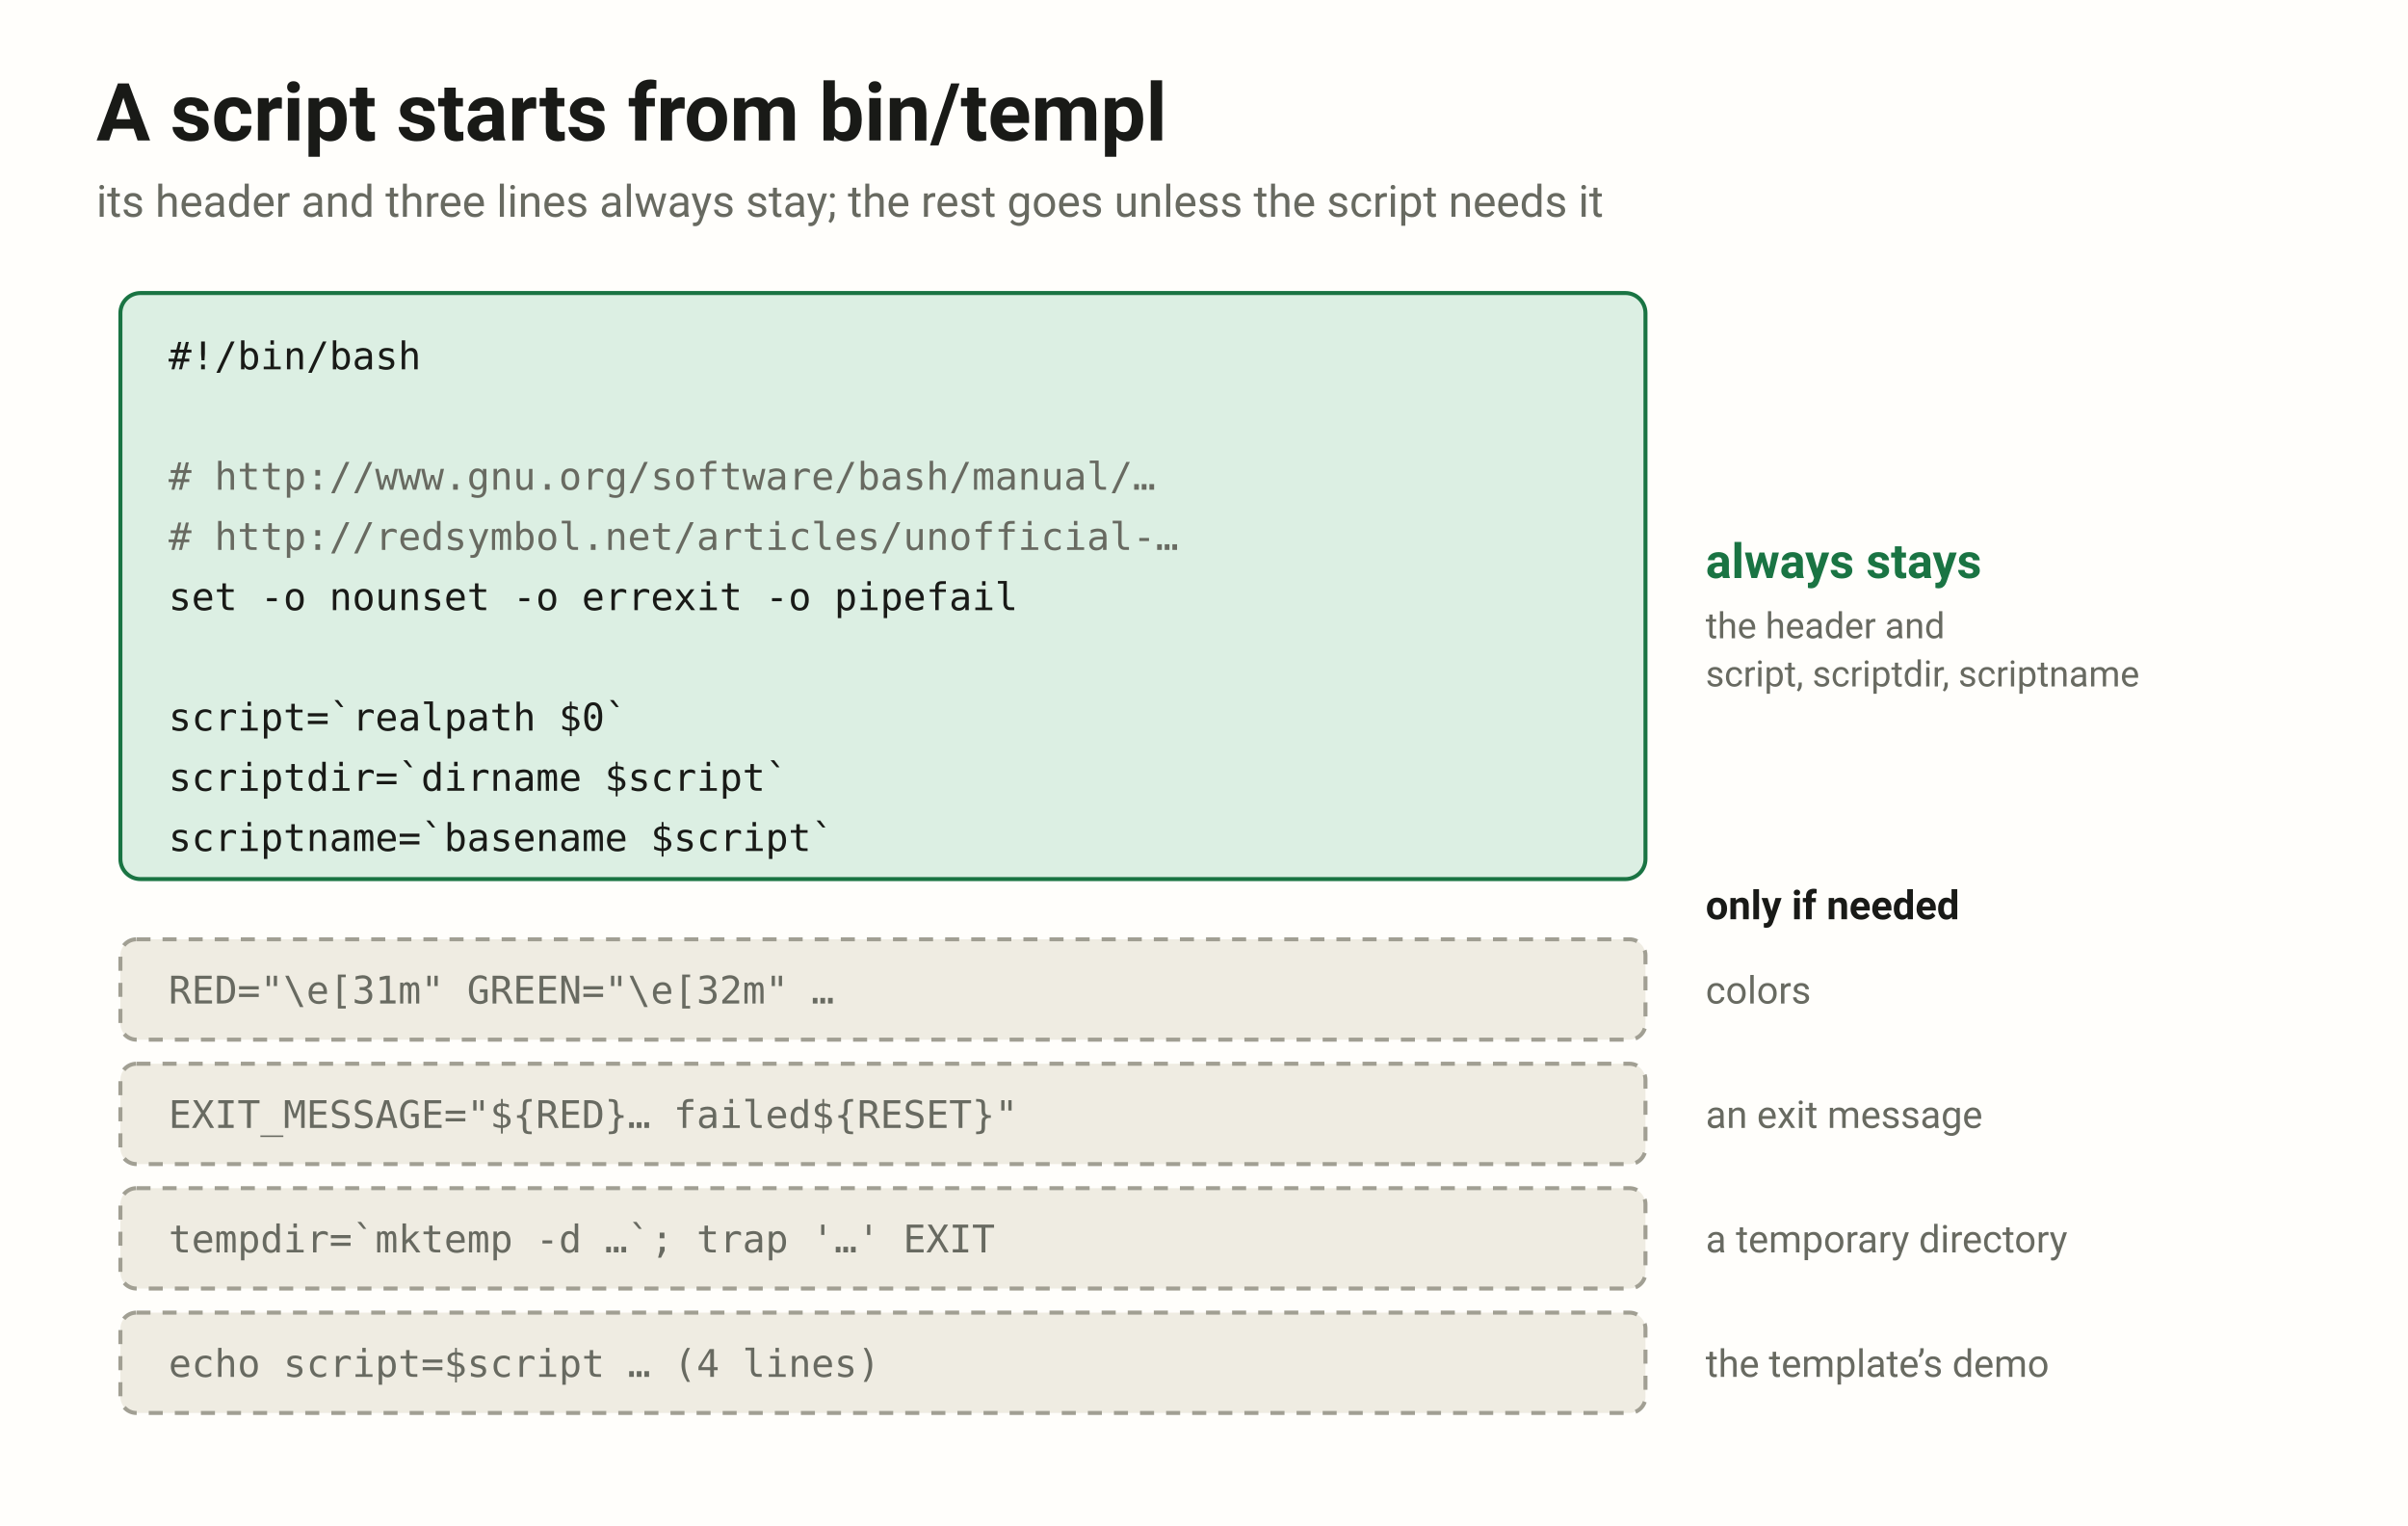
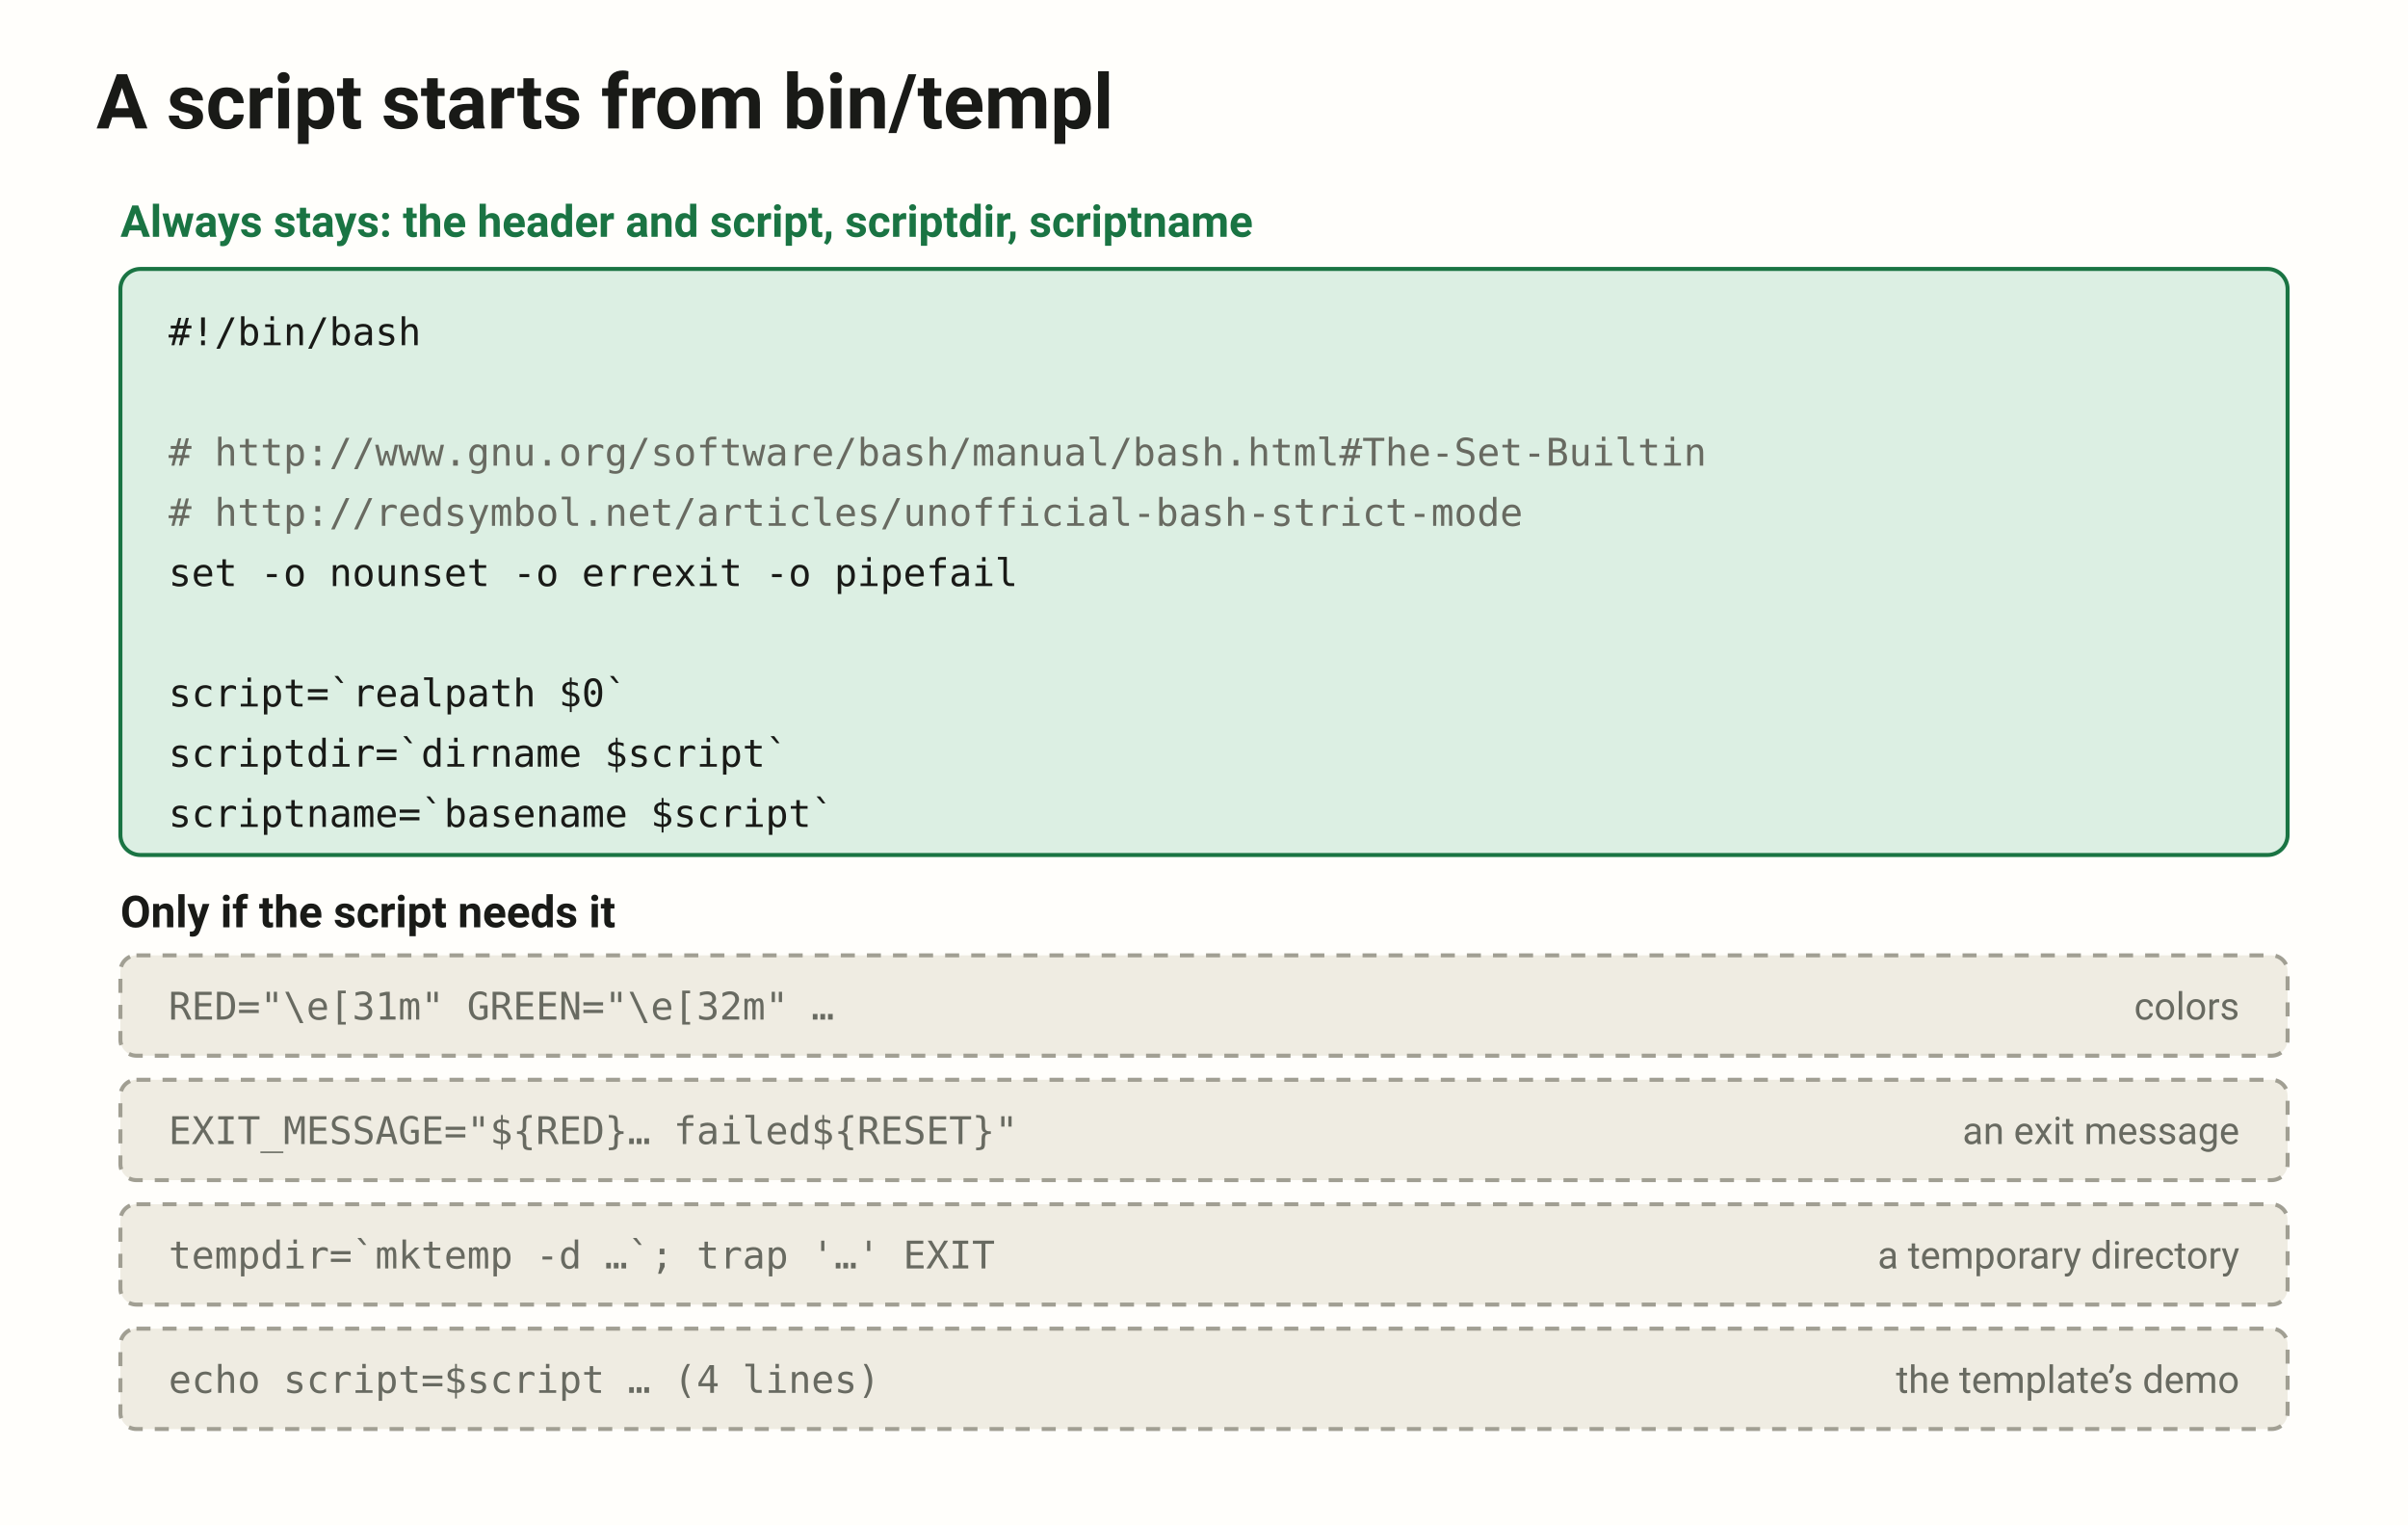
<svg xmlns="http://www.w3.org/2000/svg" width="1200" height="760" viewBox="0 0 1200 760" font-family="system-ui, -apple-system, 'Segoe UI', Roboto, sans-serif">
  <rect width="1200" height="760" fill="#fffefb" />
-   <text x="48" y="70" fill="#191a17" font-size="40" font-weight="700">A script starts from bin/templ</text>
-   <text x="48" y="108" fill="#686a61" font-size="22">its header and three lines always stay; the rest goes unless the script needs it</text>
-   <rect x="60" y="146" width="760" height="292" rx="10" fill="#dcefe3" stroke="#1a7443" stroke-width="2" />
-   <text x="84" y="184" fill="#191a17" font-size="19" font-family="ui-monospace, 'JetBrains Mono', Menlo, monospace">#!/bin/bash</text>
-   <text x="84" y="214" fill="#191a17" font-size="19" font-family="ui-monospace, 'JetBrains Mono', Menlo, monospace" />
-   <text x="84" y="244" fill="#686a61" font-size="19" font-family="ui-monospace, 'JetBrains Mono', Menlo, monospace"># http://www.gnu.org/software/bash/manual/…</text>
-   <text x="84" y="274" fill="#686a61" font-size="19" font-family="ui-monospace, 'JetBrains Mono', Menlo, monospace"># http://redsymbol.net/articles/unofficial-…</text>
-   <text x="84" y="304" fill="#191a17" font-size="19" font-family="ui-monospace, 'JetBrains Mono', Menlo, monospace">set -o nounset -o errexit -o pipefail</text>
-   <text x="84" y="334" fill="#191a17" font-size="19" font-family="ui-monospace, 'JetBrains Mono', Menlo, monospace" />
-   <text x="84" y="364" fill="#191a17" font-size="19" font-family="ui-monospace, 'JetBrains Mono', Menlo, monospace">script=`realpath $0`</text>
-   <text x="84" y="394" fill="#191a17" font-size="19" font-family="ui-monospace, 'JetBrains Mono', Menlo, monospace">scriptdir=`dirname $script`</text>
-   <text x="84" y="424" fill="#191a17" font-size="19" font-family="ui-monospace, 'JetBrains Mono', Menlo, monospace">scriptname=`basename $script`</text>
-   <text x="850" y="288.0" fill="#1a7443" font-size="24" font-weight="700">always stays</text>
-   <text x="850" y="318.0" fill="#686a61" font-size="18">the header and</text>
-   <text x="850" y="342.0" fill="#686a61" font-size="18">script, scriptdir, scriptname</text>
-   <rect x="60" y="468" width="760" height="50" rx="8" fill="#efece2" stroke="#a19f93" stroke-width="2" stroke-dasharray="7 6" />
-   <text x="84" y="500" fill="#686a61" font-size="19" font-family="ui-monospace, 'JetBrains Mono', Menlo, monospace">RED="\e[31m" GREEN="\e[32m" …</text>
-   <text x="850" y="500" fill="#686a61" font-size="19">colors</text>
-   <rect x="60" y="530" width="760" height="50" rx="8" fill="#efece2" stroke="#a19f93" stroke-width="2" stroke-dasharray="7 6" />
-   <text x="84" y="562" fill="#686a61" font-size="19" font-family="ui-monospace, 'JetBrains Mono', Menlo, monospace">EXIT_MESSAGE="${RED}… failed${RESET}"</text>
-   <text x="850" y="562" fill="#686a61" font-size="19">an exit message</text>
-   <rect x="60" y="592" width="760" height="50" rx="8" fill="#efece2" stroke="#a19f93" stroke-width="2" stroke-dasharray="7 6" />
-   <text x="84" y="624" fill="#686a61" font-size="19" font-family="ui-monospace, 'JetBrains Mono', Menlo, monospace">tempdir=`mktemp -d …`; trap '…' EXIT</text>
-   <text x="850" y="624" fill="#686a61" font-size="19">a temporary directory</text>
-   <rect x="60" y="654" width="760" height="50" rx="8" fill="#efece2" stroke="#a19f93" stroke-width="2" stroke-dasharray="7 6" />
-   <text x="84" y="686" fill="#686a61" font-size="19" font-family="ui-monospace, 'JetBrains Mono', Menlo, monospace">echo script=$script …  (4 lines)</text>
-   <text x="850" y="686" fill="#686a61" font-size="19">the template’s demo</text>
-   <text x="850" y="458" fill="#191a17" font-size="20" font-weight="700">only if needed</text>
+   <text x="48" y="64" fill="#191a17" font-size="38" font-weight="700">A script starts from bin/templ</text>
+   <text x="60" y="118" fill="#1a7443" font-size="22" font-weight="700">Always stays: the header and script, scriptdir, scriptname</text>
+   <rect x="60" y="134" width="1080" height="292" rx="10" fill="#dcefe3" stroke="#1a7443" stroke-width="2" />
+   <text x="84" y="172" fill="#191a17" font-size="19" font-family="ui-monospace, 'JetBrains Mono', Menlo, monospace">#!/bin/bash</text>
+   <text x="84" y="202" fill="#191a17" font-size="19" font-family="ui-monospace, 'JetBrains Mono', Menlo, monospace" />
+   <text x="84" y="232" fill="#686a61" font-size="19" font-family="ui-monospace, 'JetBrains Mono', Menlo, monospace"># http://www.gnu.org/software/bash/manual/bash.html#The-Set-Builtin</text>
+   <text x="84" y="262" fill="#686a61" font-size="19" font-family="ui-monospace, 'JetBrains Mono', Menlo, monospace"># http://redsymbol.net/articles/unofficial-bash-strict-mode</text>
+   <text x="84" y="292" fill="#191a17" font-size="19" font-family="ui-monospace, 'JetBrains Mono', Menlo, monospace">set -o nounset -o errexit -o pipefail</text>
+   <text x="84" y="322" fill="#191a17" font-size="19" font-family="ui-monospace, 'JetBrains Mono', Menlo, monospace" />
+   <text x="84" y="352" fill="#191a17" font-size="19" font-family="ui-monospace, 'JetBrains Mono', Menlo, monospace">script=`realpath $0`</text>
+   <text x="84" y="382" fill="#191a17" font-size="19" font-family="ui-monospace, 'JetBrains Mono', Menlo, monospace">scriptdir=`dirname $script`</text>
+   <text x="84" y="412" fill="#191a17" font-size="19" font-family="ui-monospace, 'JetBrains Mono', Menlo, monospace">scriptname=`basename $script`</text>
+   <text x="60" y="462" fill="#191a17" font-size="22" font-weight="700">Only if the script needs it</text>
+   <rect x="60" y="476" width="1080" height="50" rx="8" fill="#efece2" stroke="#a19f93" stroke-width="2" stroke-dasharray="7 6" />
+   <text x="84" y="508" fill="#686a61" font-size="19" font-family="ui-monospace, 'JetBrains Mono', Menlo, monospace">RED="\e[31m" GREEN="\e[32m" …</text>
+   <text x="1116" y="508" text-anchor="end" fill="#686a61" font-size="19">colors</text>
+   <rect x="60" y="538" width="1080" height="50" rx="8" fill="#efece2" stroke="#a19f93" stroke-width="2" stroke-dasharray="7 6" />
+   <text x="84" y="570" fill="#686a61" font-size="19" font-family="ui-monospace, 'JetBrains Mono', Menlo, monospace">EXIT_MESSAGE="${RED}… failed${RESET}"</text>
+   <text x="1116" y="570" text-anchor="end" fill="#686a61" font-size="19">an exit message</text>
+   <rect x="60" y="600" width="1080" height="50" rx="8" fill="#efece2" stroke="#a19f93" stroke-width="2" stroke-dasharray="7 6" />
+   <text x="84" y="632" fill="#686a61" font-size="19" font-family="ui-monospace, 'JetBrains Mono', Menlo, monospace">tempdir=`mktemp -d …`; trap '…' EXIT</text>
+   <text x="1116" y="632" text-anchor="end" fill="#686a61" font-size="19">a temporary directory</text>
+   <rect x="60" y="662" width="1080" height="50" rx="8" fill="#efece2" stroke="#a19f93" stroke-width="2" stroke-dasharray="7 6" />
+   <text x="84" y="694" fill="#686a61" font-size="19" font-family="ui-monospace, 'JetBrains Mono', Menlo, monospace">echo script=$script …  (4 lines)</text>
+   <text x="1116" y="694" text-anchor="end" fill="#686a61" font-size="19">the template’s demo</text>
</svg>
